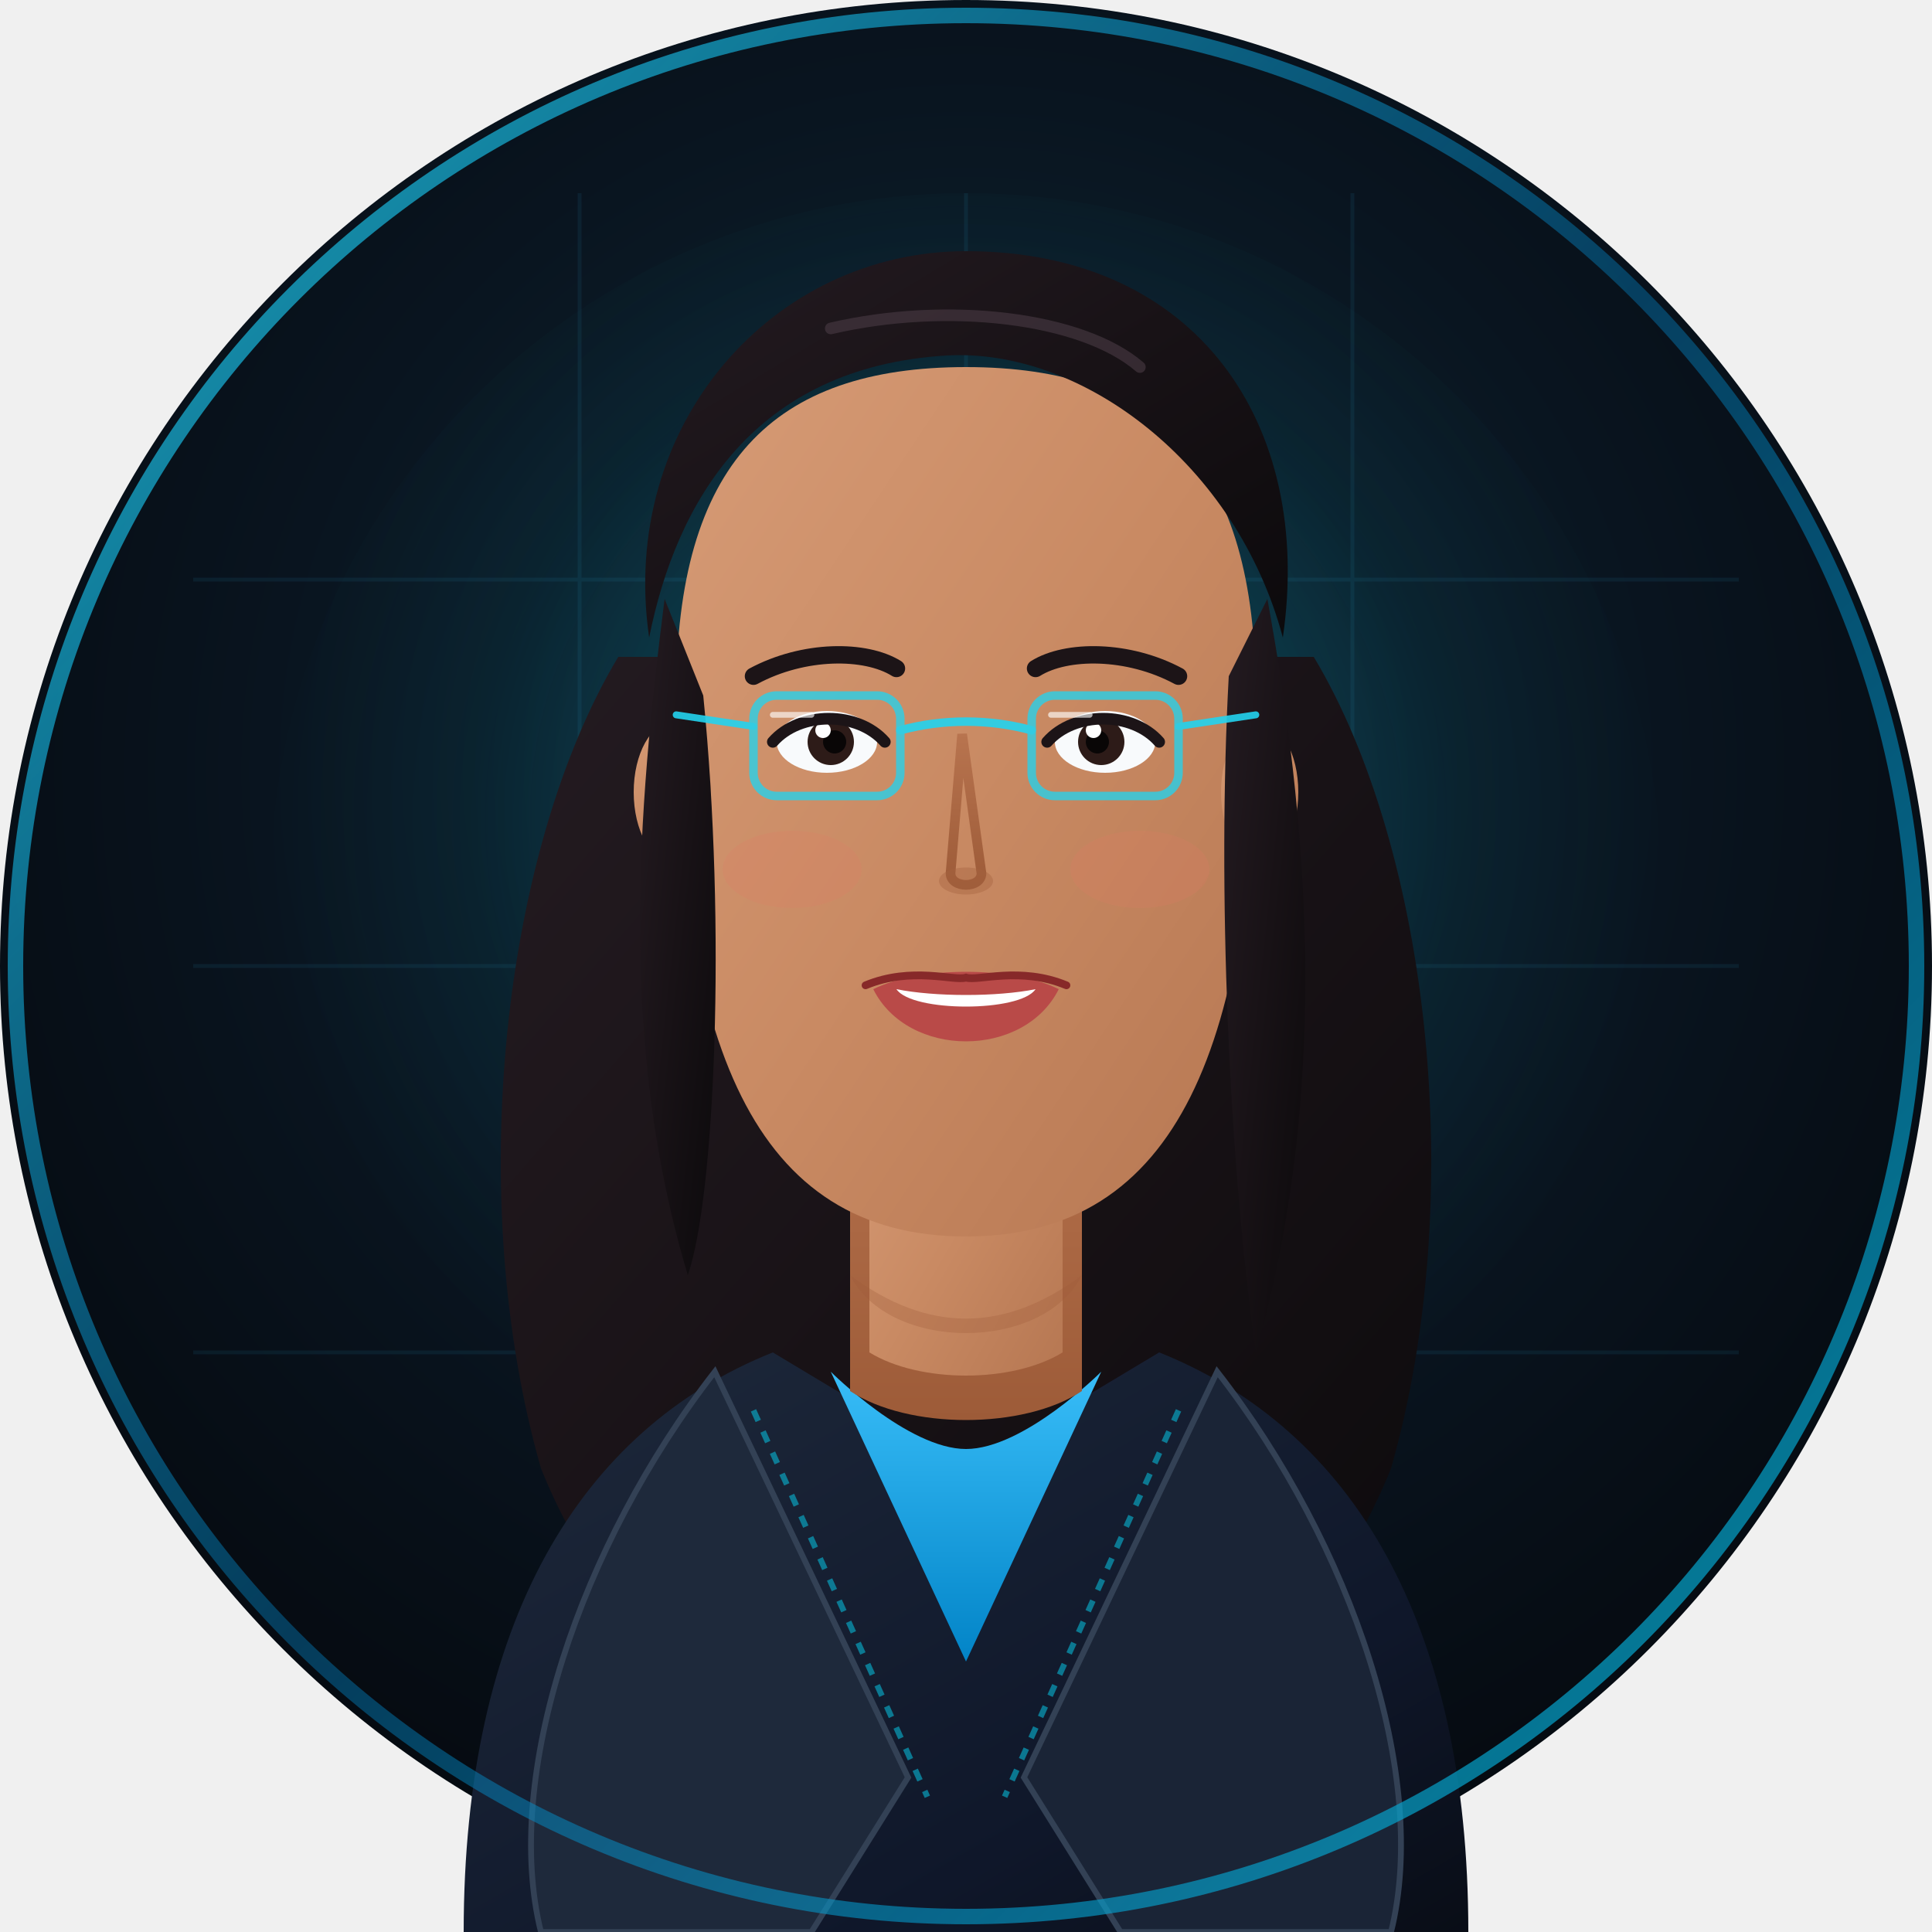
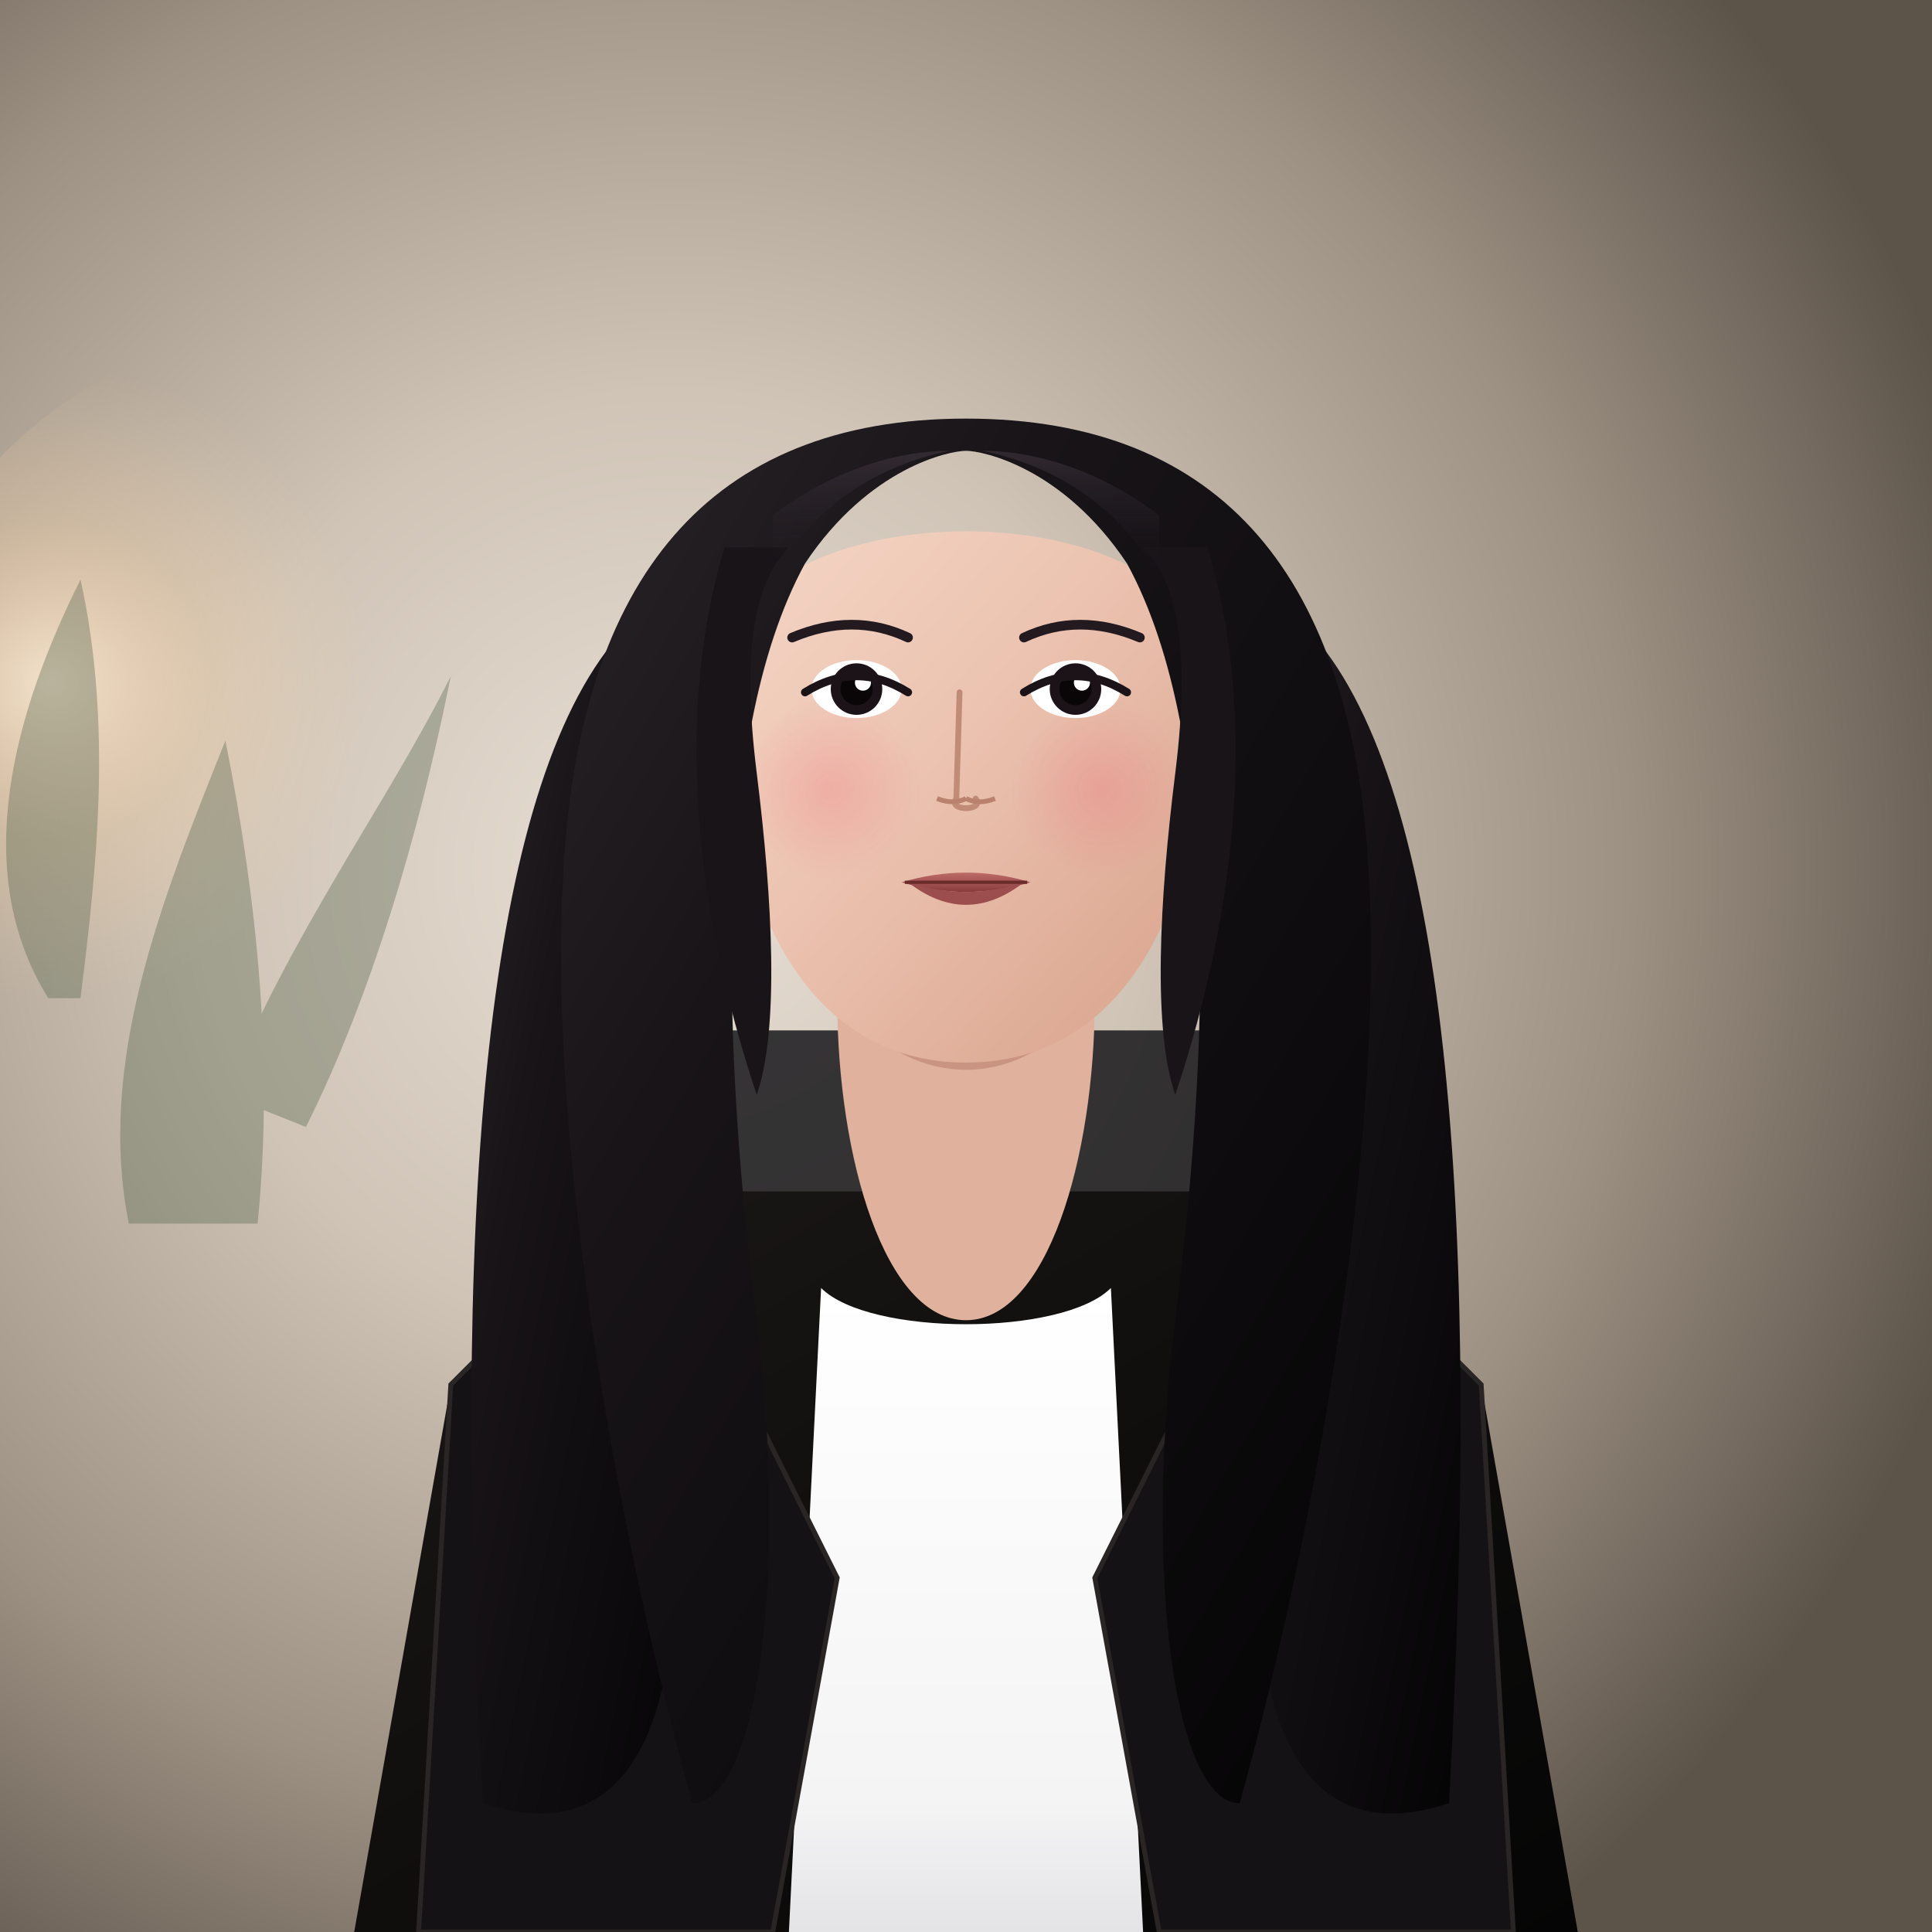
- <svg xmlns="http://www.w3.org/2000/svg" viewBox="0 0 500 500" width="100%" height="100%">
+ <svg xmlns="http://www.w3.org/2000/svg" viewBox="0 0 600 600" width="100%" height="100%">
  <defs>
-     <radialGradient id="bgGrad" cx="50%" cy="40%" r="60%">
-       <stop offset="0%" stop-color="#0f2b38" />
-       <stop offset="60%" stop-color="#09141f" />
-       <stop offset="100%" stop-color="#050a10" />
+     <radialGradient id="studioBg" cx="35%" cy="45%" r="70%">
+       <stop offset="0%" stop-color="#e8dfd5" />
+       <stop offset="35%" stop-color="#cfc4b6" />
+       <stop offset="70%" stop-color="#9d9183" />
+       <stop offset="100%" stop-color="#5c5349" />
    </radialGradient>
-     <radialGradient id="cyanAura" cx="50%" cy="45%" r="50%">
-       <stop offset="0%" stop-color="#06b6d4" stop-opacity="0.35" />
-       <stop offset="70%" stop-color="#06b6d4" stop-opacity="0.05" />
-       <stop offset="100%" stop-color="#06b6d4" stop-opacity="0" />
+     <radialGradient id="lampGlow" cx="20%" cy="40%" r="35%">
+       <stop offset="0%" stop-color="#ffedd5" stop-opacity="0.8" />
+       <stop offset="50%" stop-color="#fed7aa" stop-opacity="0.3" />
+       <stop offset="100%" stop-color="#fed7aa" stop-opacity="0" />
    </radialGradient>
-     <linearGradient id="skinGrad" x1="0%" y1="0%" x2="100%" y2="100%">
-       <stop offset="0%" stop-color="#d69b76" />
-       <stop offset="50%" stop-color="#c98a63" />
-       <stop offset="100%" stop-color="#b67752" />
+     <linearGradient id="faceGrad" x1="0%" y1="0%" x2="100%" y2="100%">
+       <stop offset="0%" stop-color="#f5d6c6" />
+       <stop offset="45%" stop-color="#ebc2af" />
+       <stop offset="85%" stop-color="#dca994" />
+       <stop offset="100%" stop-color="#cb9681" />
    </linearGradient>
-     <linearGradient id="skinShadow" x1="0%" y1="0%" x2="0%" y2="100%">
-       <stop offset="0%" stop-color="#b8744f" />
-       <stop offset="100%" stop-color="#9d5b38" />
+     <radialGradient id="blush" cx="50%" cy="50%" r="50%">
+       <stop offset="0%" stop-color="#f43f5e" stop-opacity="0.18" />
+       <stop offset="100%" stop-color="#f43f5e" stop-opacity="0" />
+     </radialGradient>
+     <linearGradient id="lipGrad" x1="0%" y1="0%" x2="0%" y2="100%">
+       <stop offset="0%" stop-color="#bd6b68" />
+       <stop offset="50%" stop-color="#a45353" />
+       <stop offset="100%" stop-color="#883b3b" />
    </linearGradient>
    <linearGradient id="hairGrad" x1="0%" y1="0%" x2="100%" y2="100%">
-       <stop offset="0%" stop-color="#241b21" />
-       <stop offset="50%" stop-color="#181216" />
-       <stop offset="100%" stop-color="#0c0a0c" />
+       <stop offset="0%" stop-color="#2a2428" />
+       <stop offset="30%" stop-color="#181418" />
+       <stop offset="70%" stop-color="#0d0b0d" />
+       <stop offset="100%" stop-color="#050405" />
+     </linearGradient>
+     <linearGradient id="hairSheen" x1="0%" y1="0%" x2="0%" y2="100%">
+       <stop offset="0%" stop-color="#4a3e47" stop-opacity="0.5" />
+       <stop offset="100%" stop-color="#181418" stop-opacity="0" />
    </linearGradient>
    <linearGradient id="blazerGrad" x1="0%" y1="0%" x2="100%" y2="100%">
-       <stop offset="0%" stop-color="#1e293b" />
-       <stop offset="70%" stop-color="#0f172a" />
-       <stop offset="100%" stop-color="#090d16" />
+       <stop offset="0%" stop-color="#1c1917" />
+       <stop offset="50%" stop-color="#0f0e0d" />
+       <stop offset="100%" stop-color="#050505" />
    </linearGradient>
-     <linearGradient id="topGrad" x1="0%" y1="0%" x2="0%" y2="100%">
-       <stop offset="0%" stop-color="#38bdf8" />
-       <stop offset="100%" stop-color="#0284c7" />
-     </linearGradient>
-     <linearGradient id="borderRing" x1="0%" y1="0%" x2="100%" y2="100%">
-       <stop offset="0%" stop-color="#22d3ee" stop-opacity="0.8" />
-       <stop offset="50%" stop-color="#0284c7" stop-opacity="0.4" />
-       <stop offset="100%" stop-color="#06b6d4" stop-opacity="0.8" />
+     <linearGradient id="whiteTop" x1="0%" y1="0%" x2="0%" y2="100%">
+       <stop offset="0%" stop-color="#ffffff" />
+       <stop offset="80%" stop-color="#f4f4f5" />
+       <stop offset="100%" stop-color="#e4e4e7" />
    </linearGradient>
  </defs>
-   <circle cx="250" cy="250" r="250" fill="url(#bgGrad)" />
-   <circle cx="250" cy="230" r="180" fill="url(#cyanAura)" />
-   <g opacity="0.08" stroke="#38bdf8" stroke-width="1">
-     <line x1="50" y1="150" x2="450" y2="150" />
-     <line x1="50" y1="250" x2="450" y2="250" />
-     <line x1="50" y1="350" x2="450" y2="350" />
-     <line x1="150" y1="50" x2="150" y2="450" />
-     <line x1="250" y1="50" x2="250" y2="450" />
-     <line x1="350" y1="50" x2="350" y2="450" />
+   <rect width="600" height="600" fill="url(#studioBg)" />
+   <circle cx="100" cy="240" r="140" fill="url(#lampGlow)" />
+   <g opacity="0.35" fill="#4d5f47">
+     <path d="M40 380 C30 330 50 280 70 230 C80 280 85 330 80 380 Z" />
+     <path d="M70 340 C90 290 120 250 140 210 C130 260 115 310 95 350 Z" />
+     <path d="M15 310 C-10 270 5 220 25 180 C35 225 30 270 25 310 Z" />
  </g>
-   <path d="M 160 170 C 130 220 120 310 140 380 C 160 430 200 450 200 450 L 300 450 C 300 450 340 430 360 380 C 380 310 370 220 340 170 Z" fill="url(#hairGrad)" />
-   <g>
-     <path d="M 120 500 C 120 420 150 370 200 350 L 250 380 L 300 350 C 350 370 380 420 380 500 Z" fill="url(#blazerGrad)" />
-     <path d="M 215 355 L 250 430 L 285 355 C 285 355 265 375 250 375 C 235 375 215 355 215 355 Z" fill="url(#topGrad)" />
-     <path d="M 185 355 L 235 460 L 210 500 L 140 500 C 130 460 150 400 185 355 Z" fill="#1e293b" stroke="#334155" stroke-width="1.5" />
-     <path d="M 315 355 L 265 460 L 290 500 L 360 500 C 370 460 350 400 315 355 Z" fill="#1a2436" stroke="#334155" stroke-width="1.5" />
-     <path d="M 195 365 L 240 465" stroke="#06b6d4" stroke-width="1.5" stroke-dasharray="3,3" opacity="0.6" />
-     <path d="M 305 365 L 260 465" stroke="#06b6d4" stroke-width="1.5" stroke-dasharray="3,3" opacity="0.6" />
-   </g>
-   <g>
-     <path d="M 220 270 L 220 360 C 235 370 265 370 280 360 L 280 270 Z" fill="url(#skinShadow)" />
-     <path d="M 225 270 L 225 350 C 238 358 262 358 275 350 L 275 270 Z" fill="url(#skinGrad)" />
-     <path d="M 220 330 C 240 345 260 345 280 330 C 270 350 230 350 220 330 Z" fill="#9d5b38" opacity="0.3" />
-   </g>
-   <g>
-     <path d="M 175 180 C 175 270 195 320 250 320 C 305 320 325 270 325 180 C 325 120 300 95 250 95 C 200 95 175 120 175 180 Z" fill="url(#skinGrad)" />
-     <ellipse cx="174" cy="205" rx="10" ry="18" fill="url(#skinGrad)" />
-     <ellipse cx="174" cy="205" rx="5" ry="10" fill="url(#skinShadow)" />
-     <circle cx="174" cy="218" r="2.5" fill="#38bdf8" />
-     <ellipse cx="326" cy="205" rx="10" ry="18" fill="url(#skinGrad)" />
-     <ellipse cx="326" cy="205" rx="5" ry="10" fill="url(#skinShadow)" />
-     <circle cx="326" cy="218" r="2.5" fill="#38bdf8" />
-     <ellipse cx="205" cy="225" rx="18" ry="10" fill="#e07a65" opacity="0.2" />
-     <ellipse cx="295" cy="225" rx="18" ry="10" fill="#e07a65" opacity="0.2" />
-     <g>
-       <path d="M 195 175 C 208 168 224 168 232 173" stroke="#1c1417" stroke-width="4.5" stroke-linecap="round" fill="none" />
-       <path d="M 305 175 C 292 168 276 168 268 173" stroke="#1c1417" stroke-width="4.5" stroke-linecap="round" fill="none" />
-       <ellipse cx="214" cy="192" rx="13" ry="8" fill="#f8fafc" />
-       <circle cx="215" cy="192" r="6" fill="#2d1b18" />
-       <circle cx="216" cy="192" r="3" fill="#090606" />
-       <circle cx="213" cy="189" r="2" fill="#ffffff" />
-       <path d="M 200 192 C 207 184 222 184 229 192" stroke="#1c1417" stroke-width="3" stroke-linecap="round" fill="none" />
-       <ellipse cx="286" cy="192" rx="13" ry="8" fill="#f8fafc" />
-       <circle cx="285" cy="192" r="6" fill="#2d1b18" />
-       <circle cx="284" cy="192" r="3" fill="#090606" />
-       <circle cx="283" cy="189" r="2" fill="#ffffff" />
-       <path d="M 271 192 C 278 184 293 184 300 192" stroke="#1c1417" stroke-width="3" stroke-linecap="round" fill="none" />
-     </g>
-     <path d="M 249 190 L 246 226 C 246 230 254 230 254 226 Z" fill="none" stroke="url(#skinShadow)" stroke-width="2.5" stroke-linecap="round" />
-     <ellipse cx="250" cy="228" rx="7" ry="3.5" fill="#a4623e" opacity="0.4" />
-     <g>
-       <path d="M 226 256 C 238 250 262 250 274 256 C 265 274 235 274 226 256 Z" fill="#b94a48" />
-       <path d="M 232 256 C 242 258 258 258 268 256 C 264 262 236 262 232 256 Z" fill="#ffffff" />
-       <path d="M 224 255 C 236 250 247 254 250 253 C 253 254 264 250 276 255" stroke="#872929" stroke-width="2" stroke-linecap="round" fill="none" />
-     </g>
-   </g>
-   <g>
-     <path d="M 168 165 C 160 110 200 65 250 65 C 310 65 340 110 332 165 C 320 120 280 90 245 92 C 195 95 175 130 168 165 Z" fill="url(#hairGrad)" />
-     <path d="M 172 155 C 165 210 160 270 178 330 C 185 310 188 240 182 180 Z" fill="url(#hairGrad)" />
-     <path d="M 328 155 C 338 210 345 280 325 350 C 318 300 315 230 318 175 Z" fill="url(#hairGrad)" />
-     <path d="M 215 85 C 245 78 280 82 295 95" stroke="#4a3b45" stroke-width="3" stroke-linecap="round" fill="none" opacity="0.6" />
-   </g>
-   <g opacity="0.9">
-     <rect x="195" y="180" width="38" height="26" rx="6" fill="none" stroke="#22d3ee" stroke-width="2.2" opacity="0.85" />
-     <rect x="267" y="180" width="38" height="26" rx="6" fill="none" stroke="#22d3ee" stroke-width="2.2" opacity="0.85" />
-     <path d="M 233 189 C 244 186 256 186 267 189" fill="none" stroke="#22d3ee" stroke-width="2.2" stroke-linecap="round" />
-     <path d="M 195 188 L 175 185" fill="none" stroke="#22d3ee" stroke-width="1.8" stroke-linecap="round" />
-     <path d="M 305 188 L 325 185" fill="none" stroke="#22d3ee" stroke-width="1.8" stroke-linecap="round" />
-     <path d="M 200 185 L 210 185" stroke="#ffffff" stroke-width="1.5" stroke-linecap="round" opacity="0.7" />
-     <path d="M 272 185 L 282 185" stroke="#ffffff" stroke-width="1.5" stroke-linecap="round" opacity="0.7" />
-   </g>
-   <circle cx="250" cy="250" r="246" fill="none" stroke="url(#borderRing)" stroke-width="4" />
+   <rect x="170" y="320" width="260" height="280" rx="30" fill="#18181b" opacity="0.85" />
+   <path d="M110 600 L140 430 L200 370 L400 370 L460 430 L490 600 Z" fill="url(#blazerGrad)" />
+   <path d="M255 400 C270 415 330 415 345 400 L355 600 L245 600 Z" fill="url(#whiteTop)" />
+   <path d="M200 370 L260 490 L240 600 L130 600 L140 430 Z" fill="#141214" stroke="#292524" stroke-width="1.5" />
+   <path d="M400 370 L340 490 L360 600 L470 600 L460 430 Z" fill="#141214" stroke="#292524" stroke-width="1.5" />
+   <path d="M260 310 C260 360 275 410 300 410 C325 410 340 360 340 310 Z" fill="#e0b29d" />
+   <path d="M265 315 C285 338 315 338 335 315 C320 330 280 330 265 315 Z" fill="#b9826f" opacity="0.6" />
+   <path d="M190 200 C150 250 140 380 150 560 C180 570 210 560 210 480 C190 380 200 260 220 210 Z" fill="url(#hairGrad)" />
+   <path d="M410 200 C450 250 460 380 450 560 C420 570 390 560 390 480 C410 380 400 260 380 210 Z" fill="url(#hairGrad)" />
+   <path d="M225 210 C225 150 375 150 375 210 C375 280 350 330 300 330 C250 330 225 280 225 210 Z" fill="url(#faceGrad)" />
+   <circle cx="258" cy="245" r="28" fill="url(#blush)" />
+   <circle cx="342" cy="245" r="28" fill="url(#blush)" />
+   <path d="M246 198 Q265 190 282 198" fill="none" stroke="#231a20" stroke-width="3" stroke-linecap="round" />
+   <path d="M318 198 Q335 190 354 198" fill="none" stroke="#231a20" stroke-width="3" stroke-linecap="round" />
+   <ellipse cx="266" cy="214" rx="14" ry="9" fill="#ffffff" />
+   <circle cx="266" cy="214" r="8" fill="#1c1318" />
+   <circle cx="266" cy="214" r="5" fill="#0a0608" />
+   <circle cx="268" cy="212" r="2.5" fill="#ffffff" />
+   <path d="M250 215 Q266 205 282 215" fill="none" stroke="#1c1318" stroke-width="2.5" stroke-linecap="round" />
+   <ellipse cx="334" cy="214" rx="14" ry="9" fill="#ffffff" />
+   <circle cx="334" cy="214" r="8" fill="#1c1318" />
+   <circle cx="334" cy="214" r="5" fill="#0a0608" />
+   <circle cx="336" cy="212" r="2.5" fill="#ffffff" />
+   <path d="M318 215 Q334 205 350 215" fill="none" stroke="#1c1318" stroke-width="2.5" stroke-linecap="round" />
+   <path d="M298 215 L297 248 C294 252 306 252 303 248" fill="none" stroke="#c08c78" stroke-width="1.8" stroke-linecap="round" />
+   <path d="M291 248 Q296 250 300 248" fill="none" stroke="#b9826f" stroke-width="1.5" />
+   <path d="M309 248 Q304 250 300 248" fill="none" stroke="#b9826f" stroke-width="1.5" />
+   <path d="M280 274 Q300 268 320 274 Q300 280 280 274 Z" fill="url(#lipGrad)" />
+   <path d="M282 274 Q300 288 318 274 Q300 280 282 274 Z" fill="#9c4d4d" />
+   <line x1="281" y1="274" x2="319" y2="274" stroke="#6b2b2b" stroke-width="1" />
+   <path d="M300 130 C220 130 180 180 175 270 C170 350 190 470 215 560 C235 560 245 490 235 410 C225 330 220 230 250 175 C270 145 295 140 300 140 C305 140 330 145 350 175 C380 230 375 330 365 410 C355 490 365 560 385 560 C410 470 430 350 425 270 C420 180 380 130 300 130 Z" fill="url(#hairGrad)" />
+   <path d="M225 170 C210 220 215 280 235 340 C242 320 240 280 235 240 C230 200 235 180 245 170 Z" fill="#181418" />
+   <path d="M375 170 C390 220 385 280 365 340 C358 320 360 280 365 240 C370 200 365 180 355 170 Z" fill="#181418" />
+   <path d="M240 160 C260 145 280 140 295 140 C270 145 250 160 240 180 Z" fill="url(#hairSheen)" />
+   <path d="M360 160 C340 145 320 140 305 140 C330 145 350 160 360 180 Z" fill="url(#hairSheen)" />
</svg>
